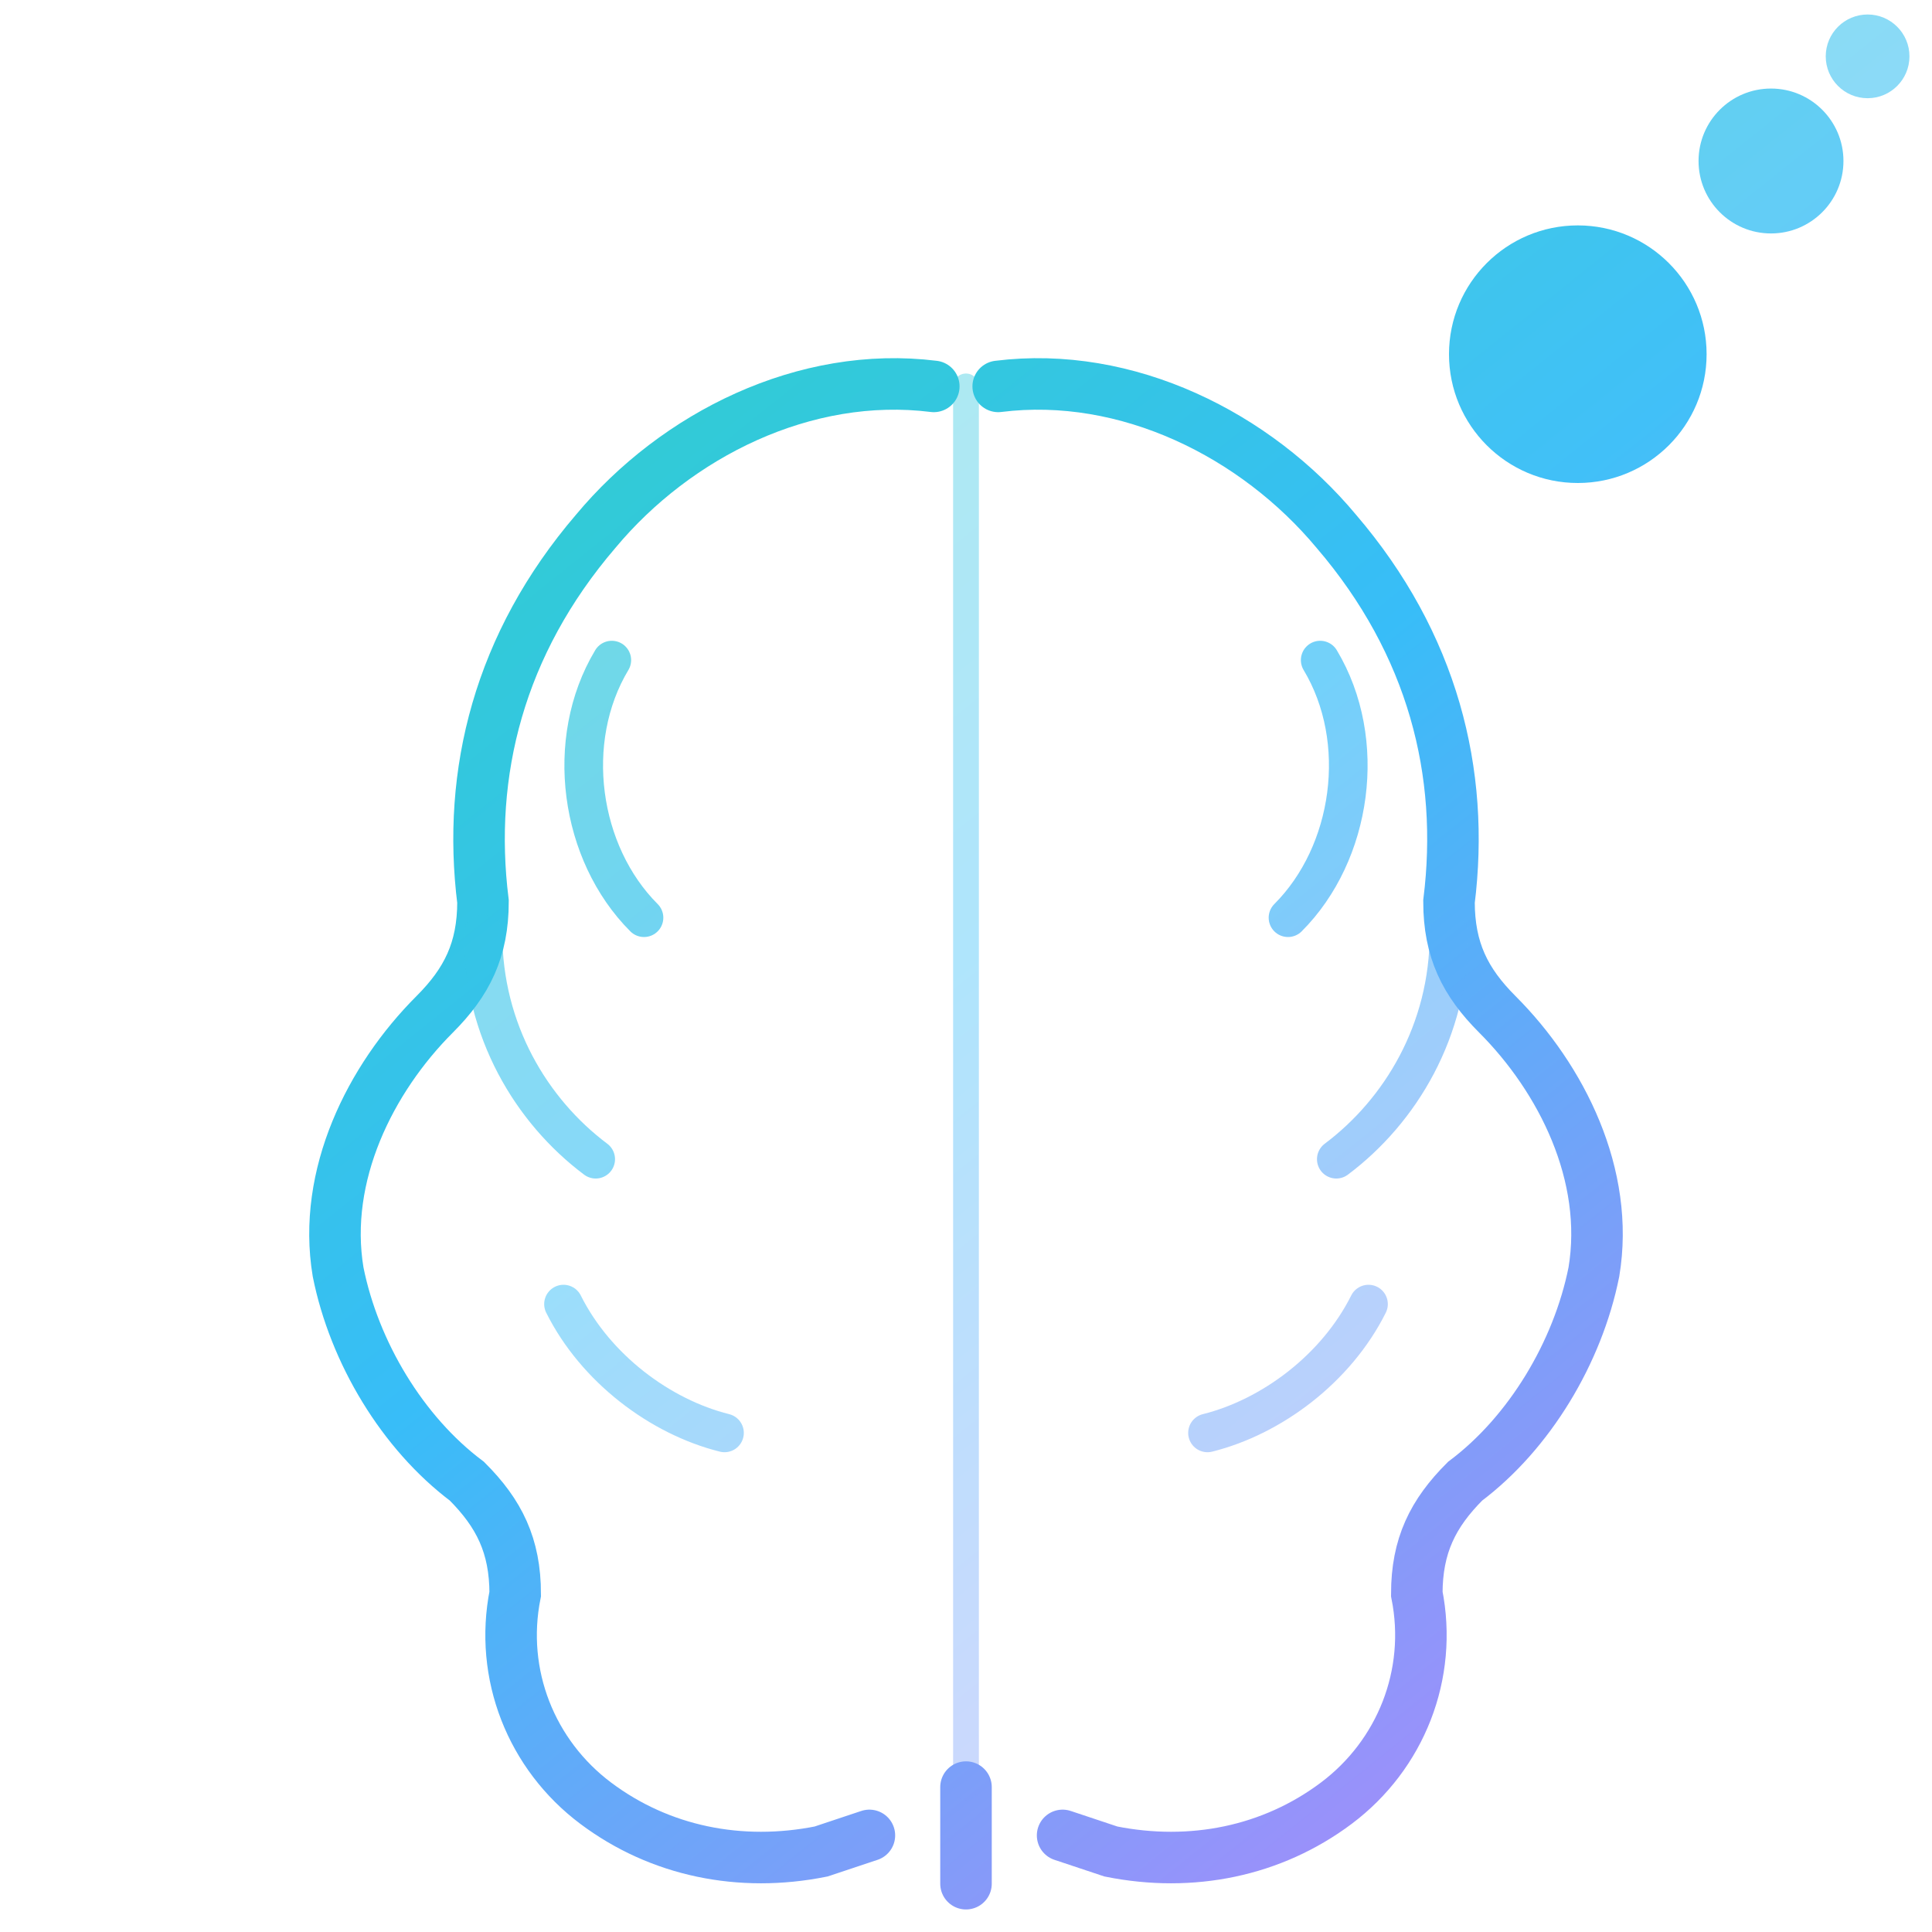
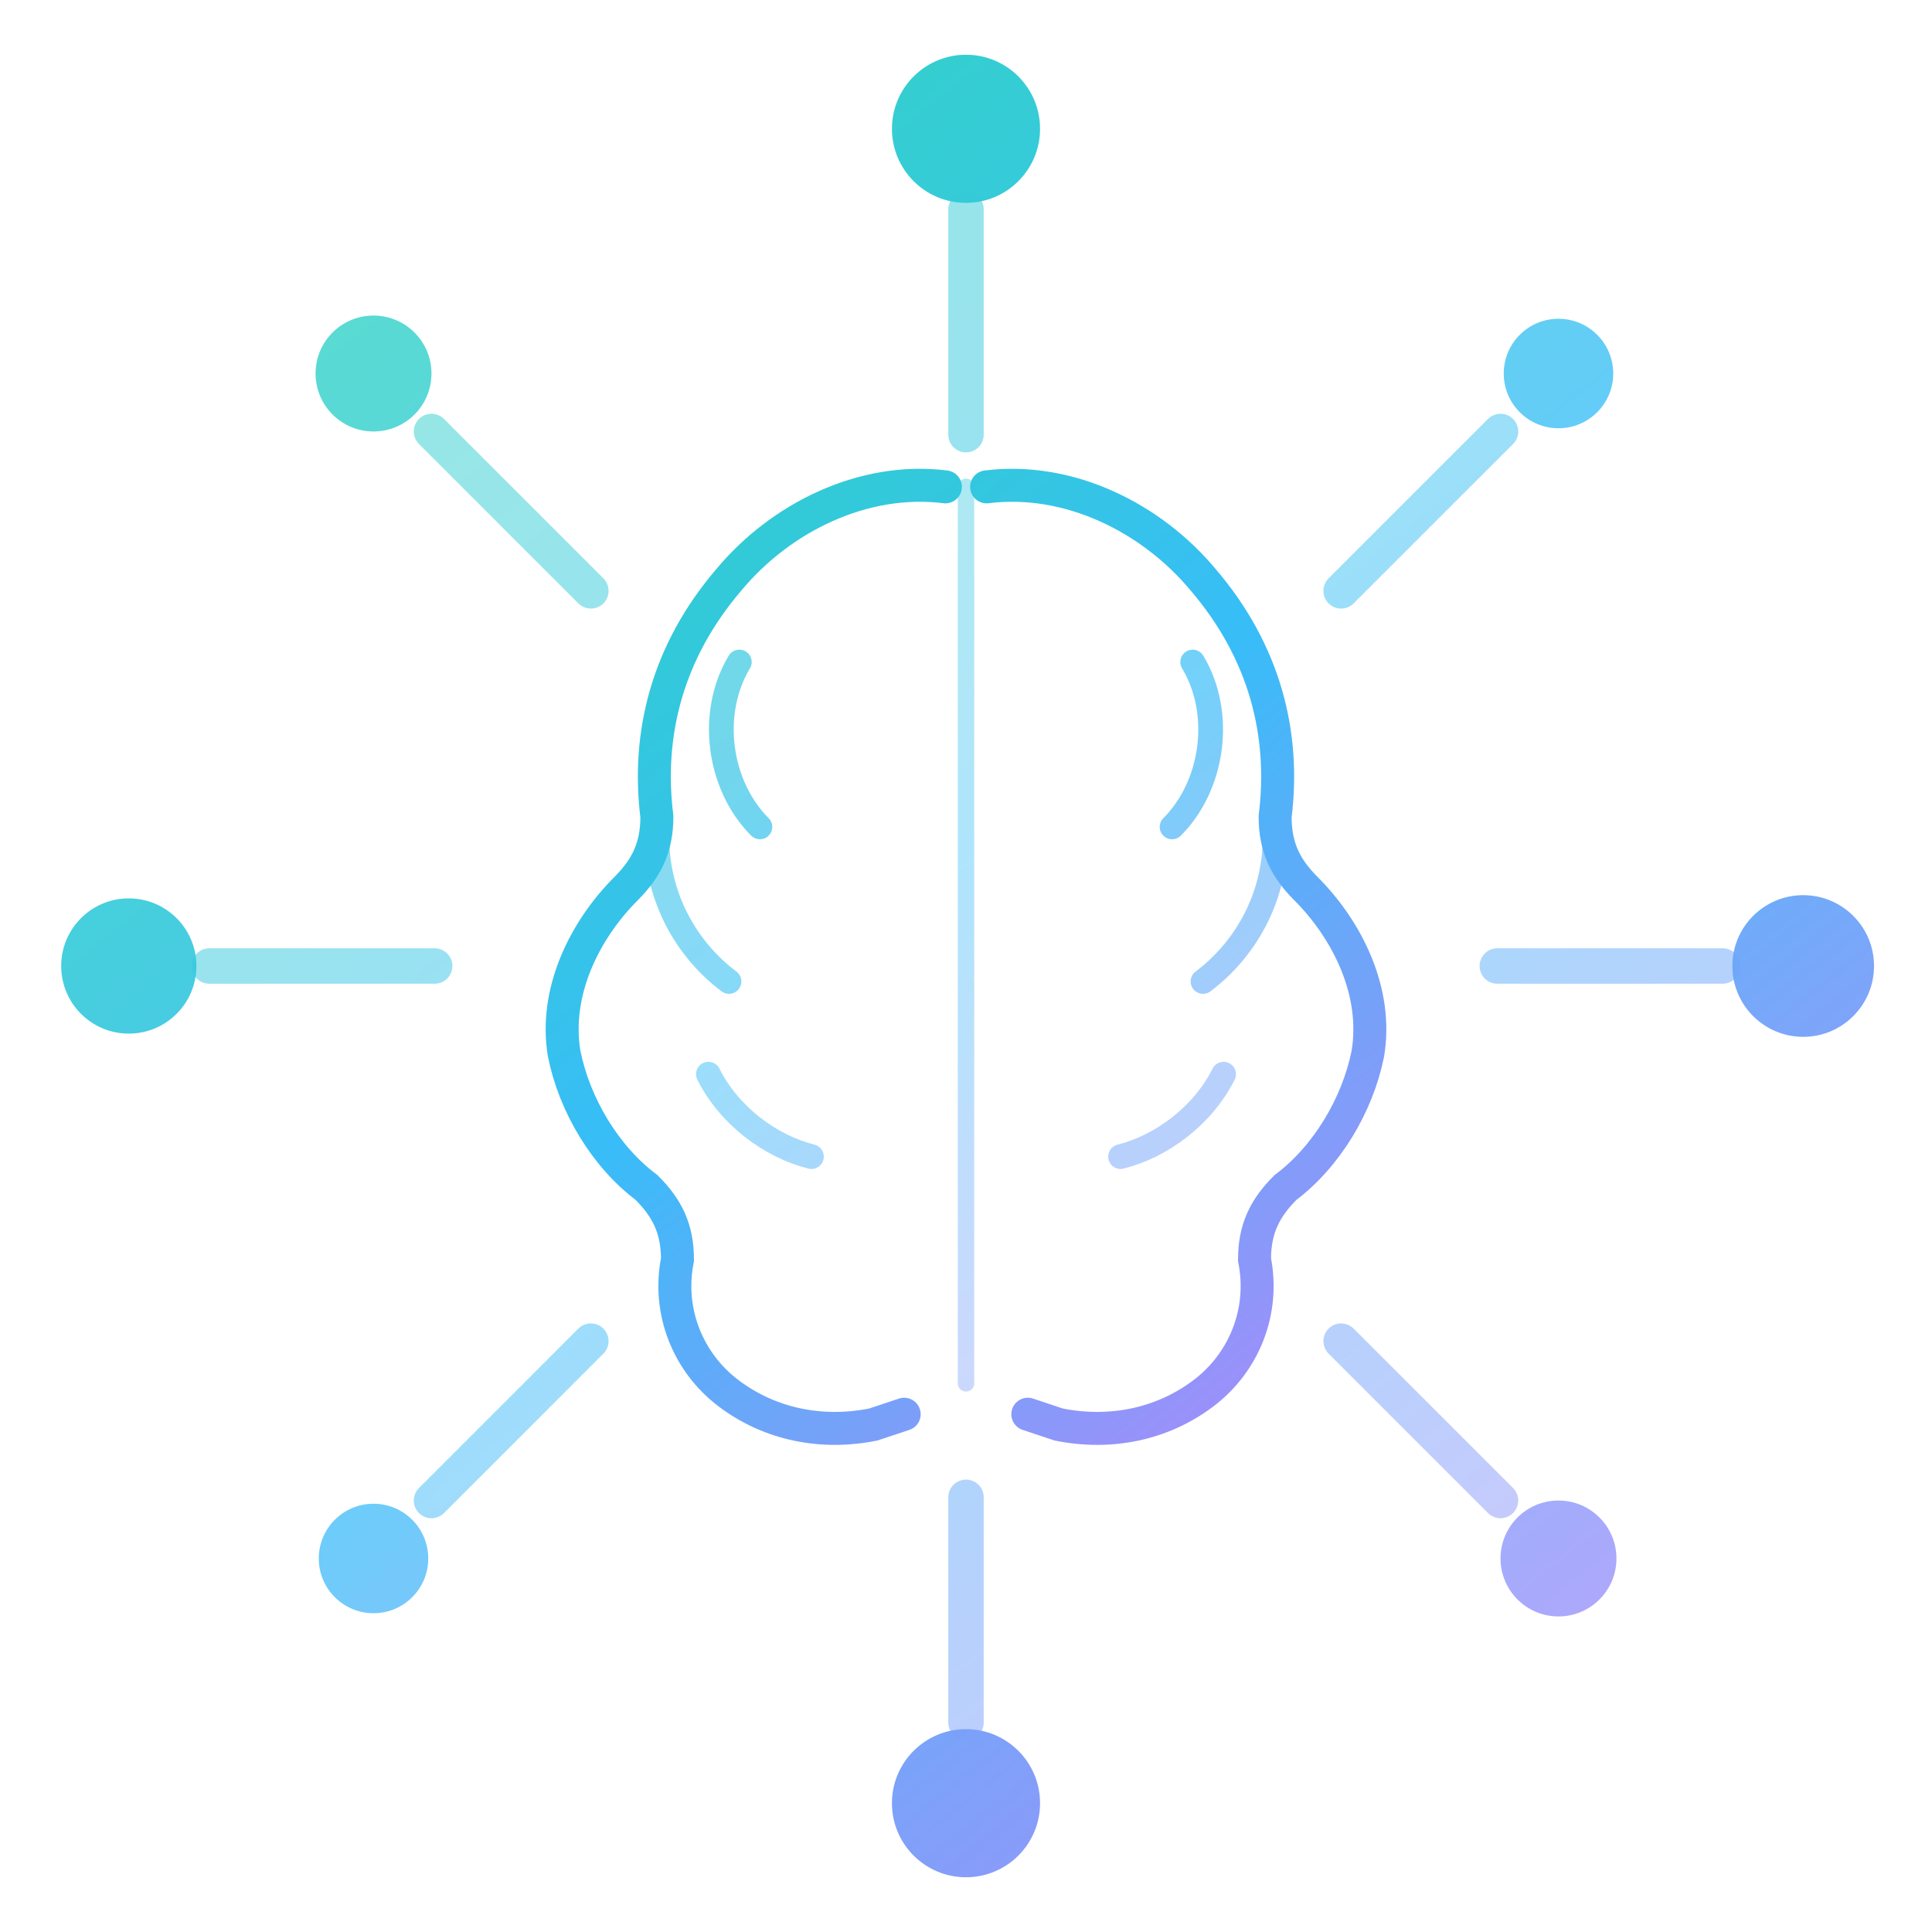
<svg xmlns="http://www.w3.org/2000/svg" viewBox="0 0 120 120" fill="none" role="img" aria-label="Personal Projects">
  <defs>
    <linearGradient id="bt" x1="20" y1="10" x2="100" y2="110" gradientUnits="userSpaceOnUse">
      <stop offset="0%" stop-color="#2dd4bf" />
      <stop offset="50%" stop-color="#38bdf8" />
      <stop offset="100%" stop-color="#a78bfa" />
    </linearGradient>
  </defs>
-   <path d="M58 24c-8-1-16 3-21 9-6 7-8 15-7 23 0 3-1 5-3 7-4 4-7 10-6 16 1 5 4 10 8 13 2 2 3 4 3 7-1 5 1 10 5 13s9 4 14 3l3-1" stroke="url(#bt)" stroke-width="3.2" stroke-linecap="round" fill="none" />
-   <path d="M62 24c8-1 16 3 21 9 6 7 8 15 7 23 0 3 1 5 3 7 4 4 7 10 6 16-1 5-4 10-8 13-2 2-3 4-3 7 1 5-1 10-5 13s-9 4-14 3l-3-1" stroke="url(#bt)" stroke-width="3.2" stroke-linecap="round" fill="none" />
-   <path d="M60 111 L60 117" stroke="url(#bt)" stroke-width="3.2" stroke-linecap="round" />
-   <path d="M60 24 L60 111" stroke="url(#bt)" stroke-width="1.6" stroke-linecap="round" opacity="0.4" />
-   <path d="M38 41c-3 5-2 12 2 16" stroke="url(#bt)" stroke-width="2.4" stroke-linecap="round" fill="none" opacity="0.7" />
-   <path d="M30 58c0 6 3 11 7 14" stroke="url(#bt)" stroke-width="2.4" stroke-linecap="round" fill="none" opacity="0.6" />
-   <path d="M35 81c2 4 6 7 10 8" stroke="url(#bt)" stroke-width="2.4" stroke-linecap="round" fill="none" opacity="0.5" />
-   <path d="M82 41c3 5 2 12-2 16" stroke="url(#bt)" stroke-width="2.4" stroke-linecap="round" fill="none" opacity="0.7" />
-   <path d="M90 58c0 6-3 11-7 14" stroke="url(#bt)" stroke-width="2.4" stroke-linecap="round" fill="none" opacity="0.6" />
-   <path d="M85 81c-2 4-6 7-10 8" stroke="url(#bt)" stroke-width="2.4" stroke-linecap="round" fill="none" opacity="0.5" />
-   <circle cx="98" cy="22" r="8" fill="url(#bt)" opacity="0.95" />
-   <circle cx="110" cy="10" r="4.5" fill="url(#bt)" opacity="0.78" />
-   <circle cx="116" cy="3.5" r="2.6" fill="url(#bt)" opacity="0.58" />
+   <g stroke="url(#bt)" stroke-width="2.2" stroke-linecap="round" opacity="0.5">
+     <path d="M93 60 L107 60" />
+     <path d="M83.3 83.3 L93.2 93.2" />
+     <path d="M60 93 L60 107" />
+     <path d="M36.7 83.3 L26.8 93.2" />
+     <path d="M27 60 L13 60" />
+     <path d="M36.7 36.7 L26.8 26.8" />
+     <path d="M60 27 L60 13" />
+     <path d="M83.3 36.7 L93.2 26.8" />
+   </g>
+   <circle cx="112" cy="60" r="4.4" fill="url(#bt)" opacity="0.95" />
+   <circle cx="96.8" cy="96.8" r="3.6" fill="url(#bt)" opacity="0.8" />
+   <circle cx="60" cy="112" r="4.6" fill="url(#bt)" opacity="0.98" />
+   <circle cx="23.2" cy="96.8" r="3.4" fill="url(#bt)" opacity="0.75" />
+   <circle cx="8" cy="60" r="4.2" fill="url(#bt)" opacity="0.9" />
+   <circle cx="23.2" cy="23.2" r="3.6" fill="url(#bt)" opacity="0.8" />
+   <circle cx="60" cy="8" r="4.6" fill="url(#bt)" opacity="0.98" />
+   <circle cx="96.8" cy="23.2" r="3.4" fill="url(#bt)" opacity="0.78" />
+   <g transform="translate(21.6 14.88) scale(0.64)">
+     <path d="M58 24c-8-1-16 3-21 9-6 7-8 15-7 23 0 3-1 5-3 7-4 4-7 10-6 16 1 5 4 10 8 13 2 2 3 4 3 7-1 5 1 10 5 13s9 4 14 3l3-1" stroke="url(#bt)" stroke-width="3.2" stroke-linecap="round" fill="none" />
+     <path d="M62 24c8-1 16 3 21 9 6 7 8 15 7 23 0 3 1 5 3 7 4 4 7 10 6 16-1 5-4 10-8 13-2 2-3 4-3 7 1 5-1 10-5 13s-9 4-14 3l-3-1" stroke="url(#bt)" stroke-width="3.2" stroke-linecap="round" fill="none" />
+     <path d="M60 24 L60 111" stroke="url(#bt)" stroke-width="1.6" stroke-linecap="round" opacity="0.4" />
+     <path d="M38 41c-3 5-2 12 2 16" stroke="url(#bt)" stroke-width="2.4" stroke-linecap="round" fill="none" opacity="0.7" />
+     <path d="M30 58c0 6 3 11 7 14" stroke="url(#bt)" stroke-width="2.4" stroke-linecap="round" fill="none" opacity="0.6" />
+     <path d="M35 81c2 4 6 7 10 8" stroke="url(#bt)" stroke-width="2.4" stroke-linecap="round" fill="none" opacity="0.5" />
+     <path d="M82 41c3 5 2 12-2 16" stroke="url(#bt)" stroke-width="2.4" stroke-linecap="round" fill="none" opacity="0.7" />
+     <path d="M90 58c0 6-3 11-7 14" stroke="url(#bt)" stroke-width="2.4" stroke-linecap="round" fill="none" opacity="0.6" />
+     <path d="M85 81c-2 4-6 7-10 8" stroke="url(#bt)" stroke-width="2.4" stroke-linecap="round" fill="none" opacity="0.5" />
+   </g>
</svg>
